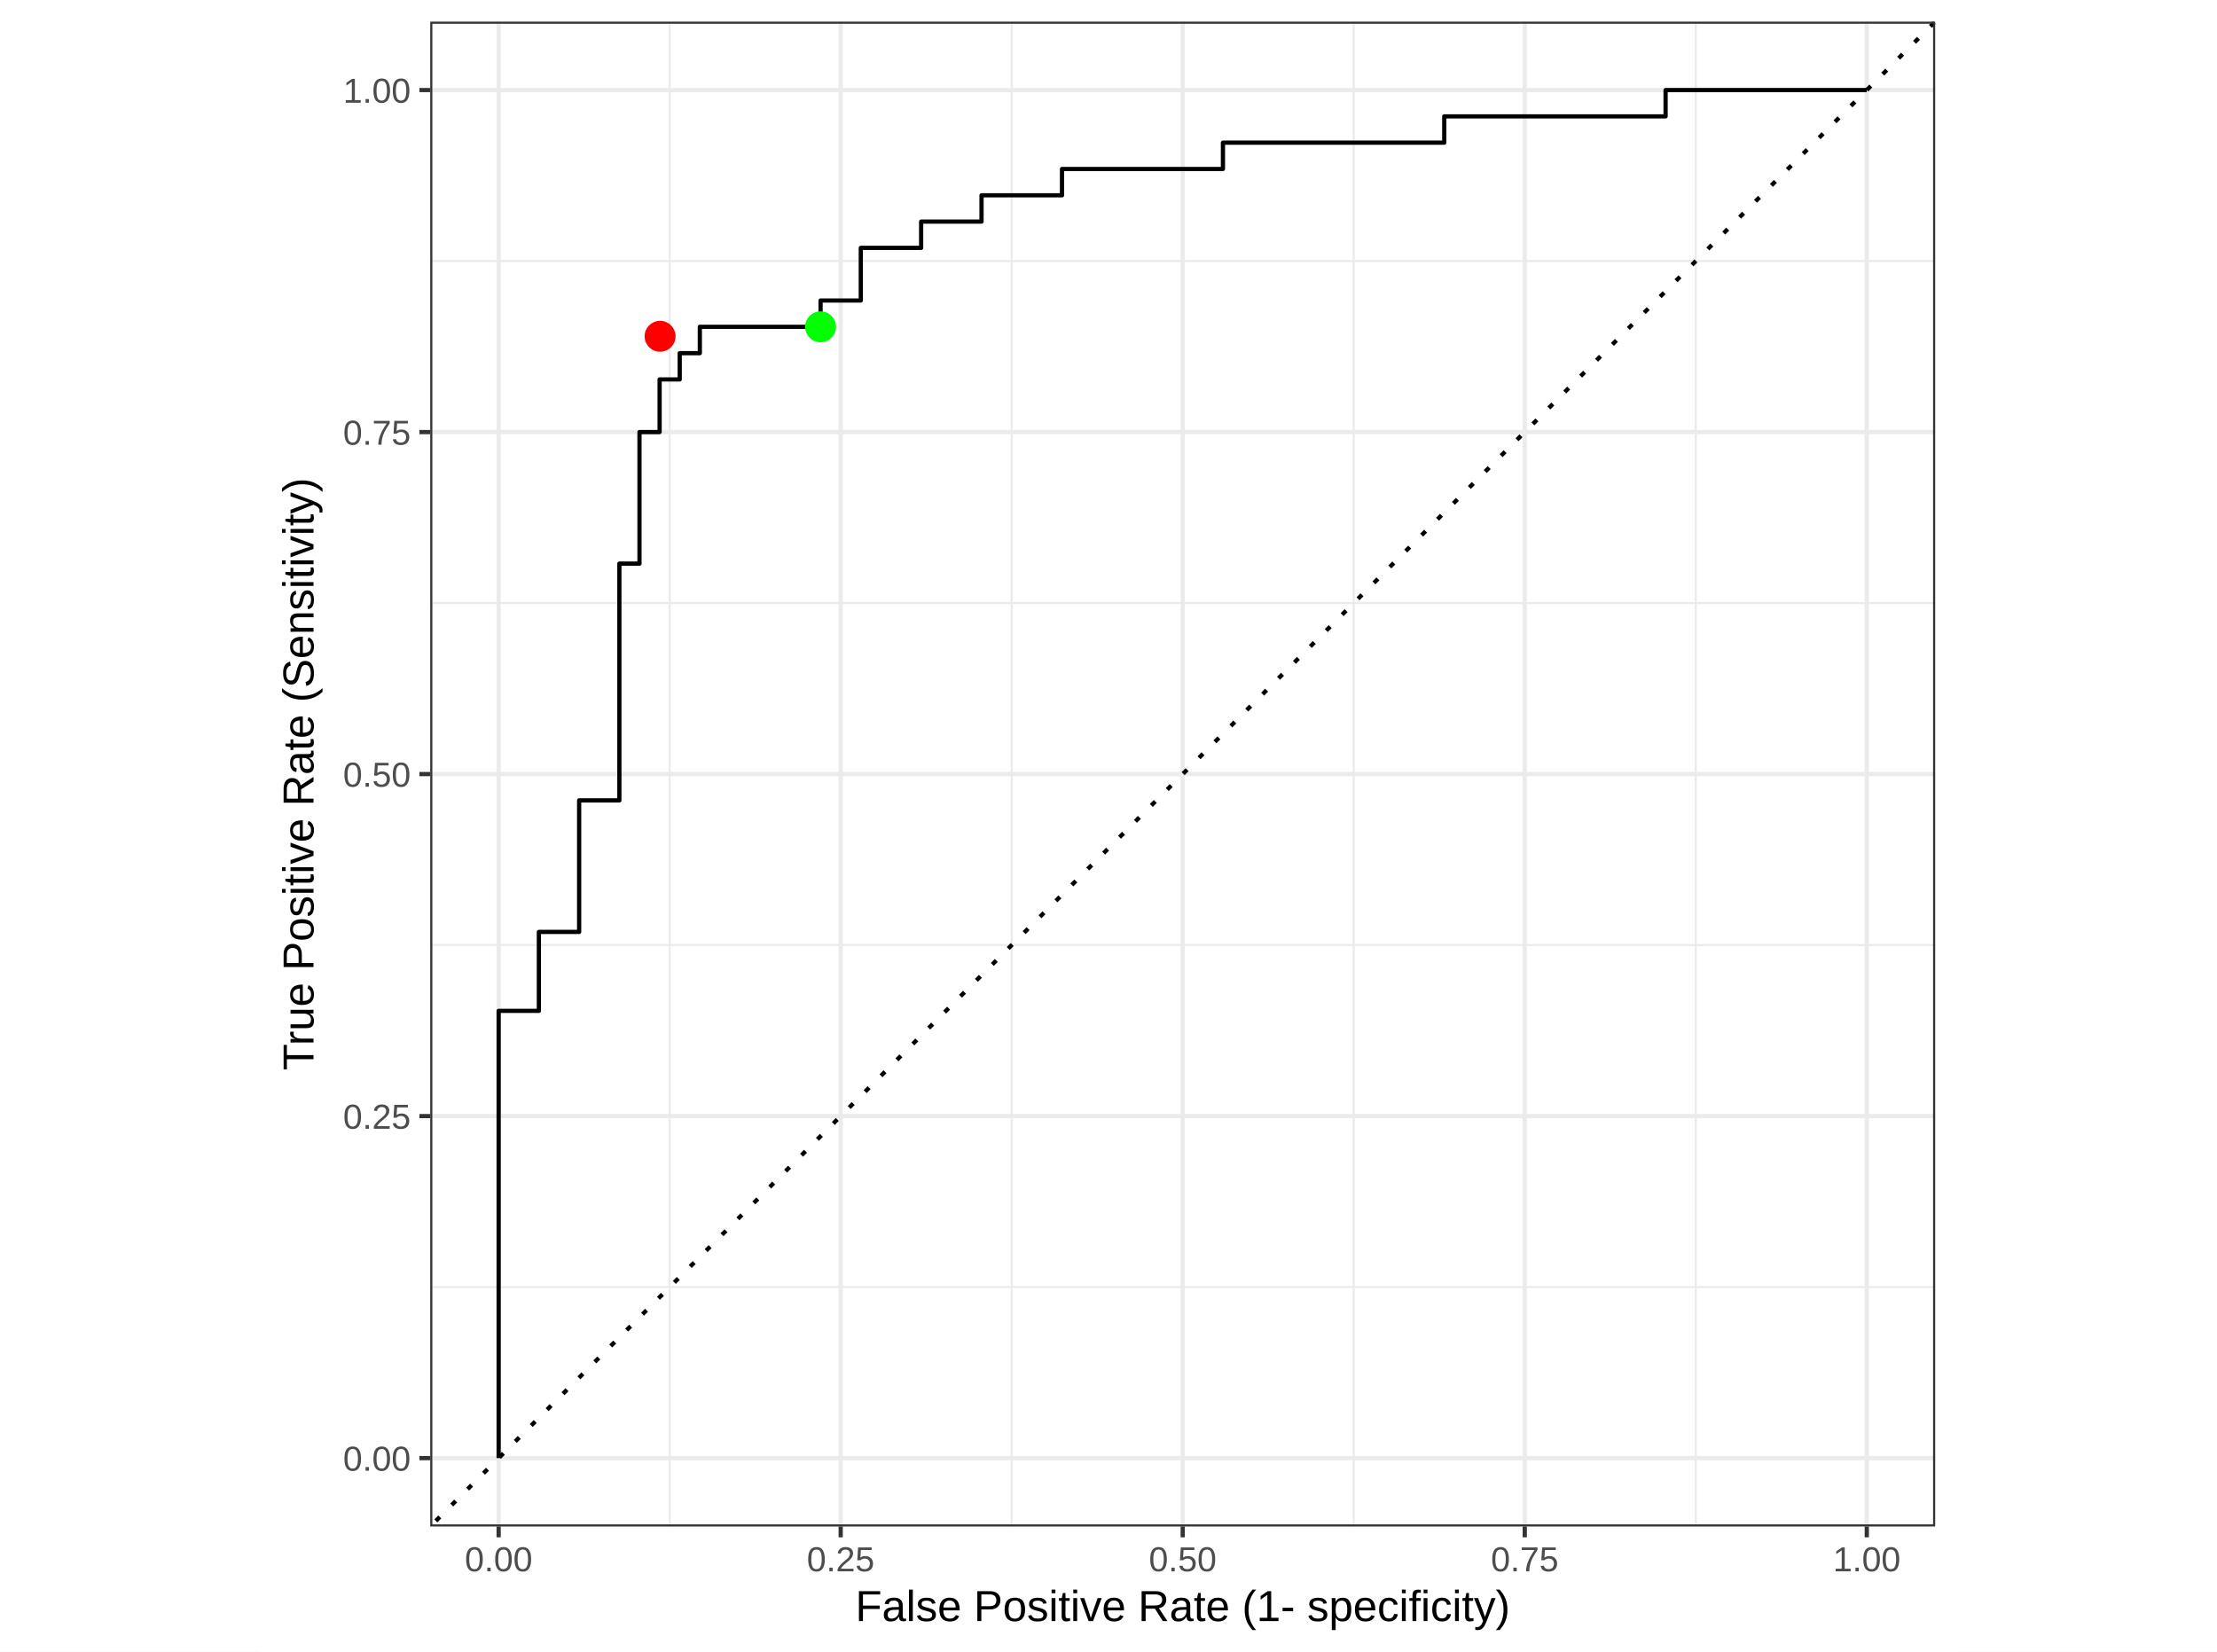
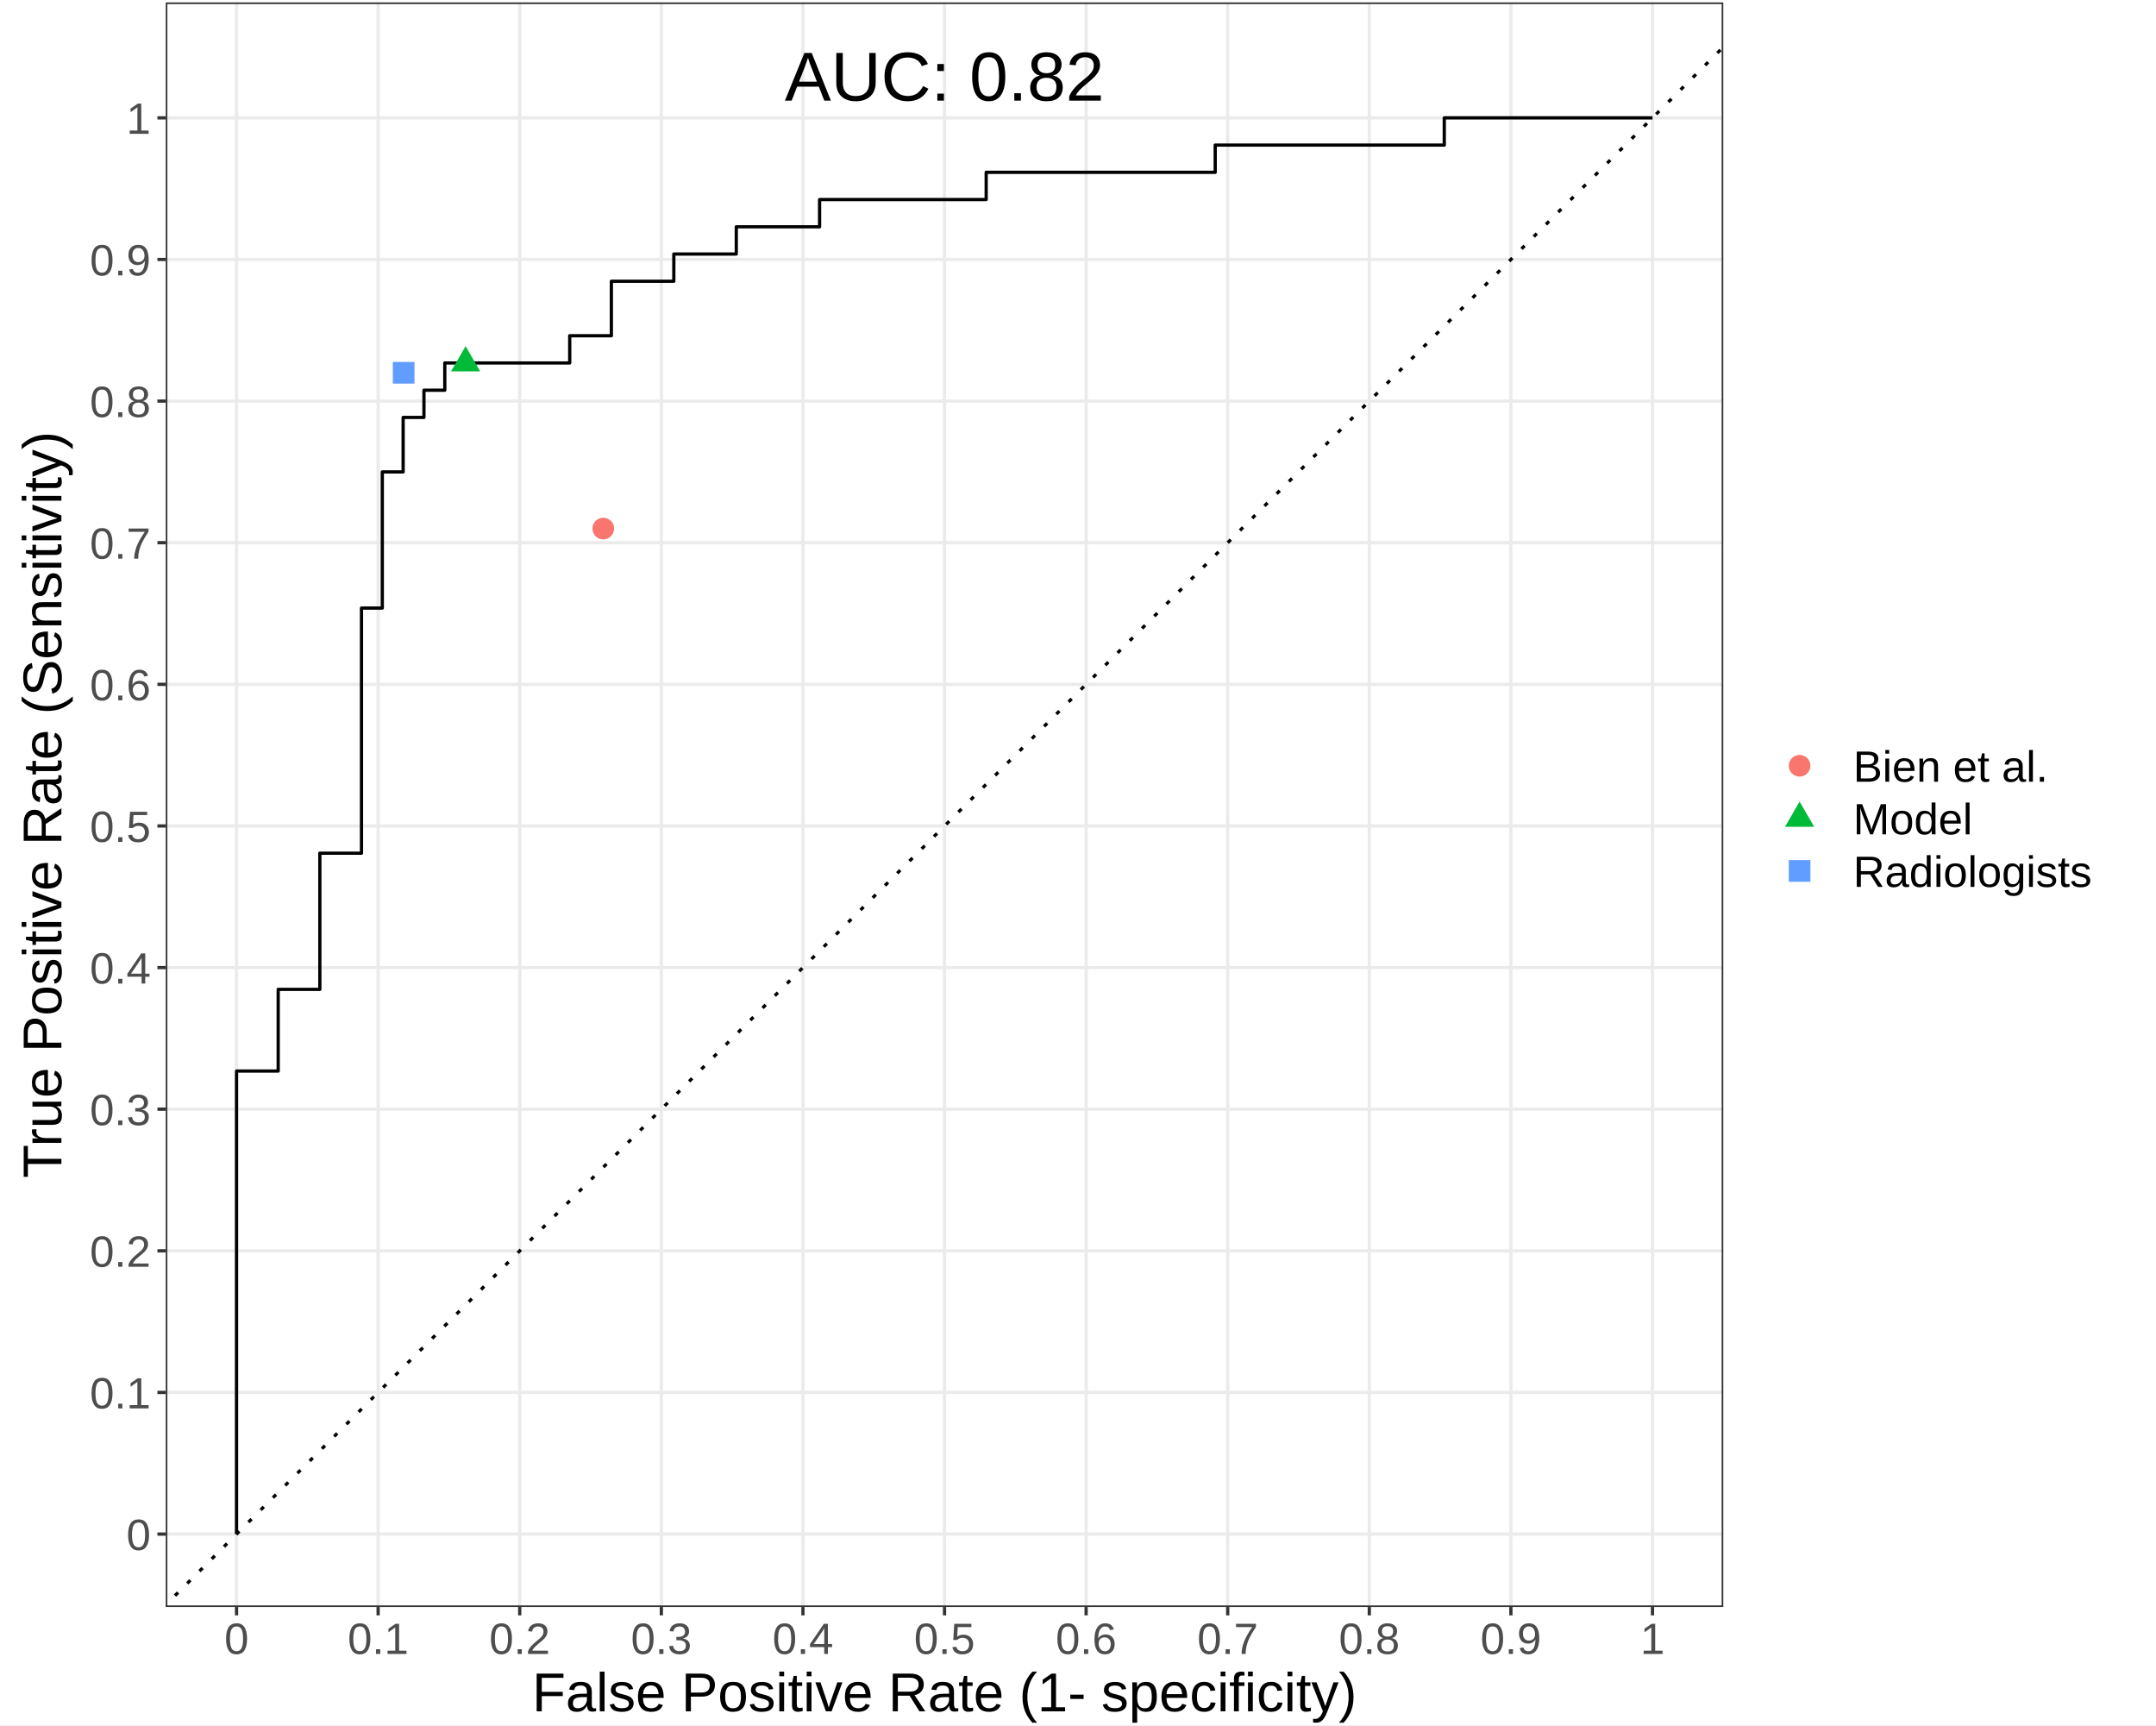
- <svg xmlns="http://www.w3.org/2000/svg" class="svglite" width="561.00pt" height="418.00pt" viewBox="0 0 561.00 418.00">
+ <svg xmlns="http://www.w3.org/2000/svg" class="svglite" width="708.66pt" height="566.93pt" viewBox="0 0 708.66 566.93">
  <defs>
    <style type="text/css">
    .svglite line, .svglite polyline, .svglite polygon, .svglite path, .svglite rect, .svglite circle {
      fill: none;
      stroke: #000000;
      stroke-linecap: round;
      stroke-linejoin: round;
      stroke-miterlimit: 10.00;
    }
  </style>
  </defs>
  <rect width="100%" height="100%" style="stroke: none; fill: #FFFFFF;" />
  <defs>
-     <clipPath id="cpMC4wMHw1NjEuMDB8MC4wMHw0MTguMDA=">
-       <rect x="0.00" y="0.00" width="561.00" height="418.00" />
+     <clipPath id="cpMC4wMHw3MDguNjZ8MC4wMHw1NjYuOTM=">
+       <rect x="0.00" y="0.00" width="708.66" height="566.93" />
    </clipPath>
  </defs>
-   <g clip-path="url(#cpMC4wMHw1NjEuMDB8MC4wMHw0MTguMDA=)">
+   <g clip-path="url(#cpMC4wMHw3MDguNjZ8MC4wMHw1NjYuOTM=)">
</g>
  <defs>
-     <clipPath id="cpNjUuODN8NDk1LjE3fDAuMDB8NDE4LjAw">
-       <rect x="65.83" y="0.00" width="429.33" height="418.00" />
+     <clipPath id="cpNi4yNnw3MDIuNDF8MC4wMHw1NjYuOTM=">
+       <rect x="6.26" y="0.00" width="696.15" height="566.93" />
    </clipPath>
  </defs>
-   <g clip-path="url(#cpNjUuODN8NDk1LjE3fDAuMDB8NDE4LjAw)">
-     <rect x="65.83" y="0.00" width="429.33" height="418.00" style="stroke-width: 1.07; stroke: #FFFFFF; fill: #FFFFFF;" />
+   <g clip-path="url(#cpNi4yNnw3MDIuNDF8MC4wMHw1NjYuOTM=)">
+     <rect x="6.26" y="0.00" width="696.15" height="566.93" style="stroke-width: 1.07; stroke: #FFFFFF; fill: #FFFFFF;" />
  </g>
-   <g clip-path="url(#cpMC4wMHw1NjEuMDB8MC4wMHw0MTguMDA=)">
+   <g clip-path="url(#cpMC4wMHw3MDguNjZ8MC4wMHw1NjYuOTM=)">
</g>
  <defs>
-     <clipPath id="cpMTA4Ljg3fDQ4OS42OXw1LjQ4fDM4Ni4yOQ==">
-       <rect x="108.87" y="5.48" width="380.82" height="380.82" />
+     <clipPath id="cpNTQuNDh8NTY2LjQzfDAuODB8NTI4LjEx">
+       <rect x="54.48" y="0.80" width="511.95" height="527.31" />
    </clipPath>
  </defs>
-   <g clip-path="url(#cpMTA4Ljg3fDQ4OS42OXw1LjQ4fDM4Ni4yOQ==)">
-     <rect x="108.87" y="5.48" width="380.82" height="380.82" style="stroke-width: 1.07; stroke: none; fill: #FFFFFF;" />
-     <polyline points="108.87,325.71 489.69,325.71 " style="stroke-width: 0.53; stroke: #EBEBEB; stroke-linecap: butt;" />
-     <polyline points="108.87,239.16 489.69,239.16 " style="stroke-width: 0.53; stroke: #EBEBEB; stroke-linecap: butt;" />
-     <polyline points="108.87,152.61 489.69,152.61 " style="stroke-width: 0.53; stroke: #EBEBEB; stroke-linecap: butt;" />
-     <polyline points="108.87,66.06 489.69,66.06 " style="stroke-width: 0.53; stroke: #EBEBEB; stroke-linecap: butt;" />
-     <polyline points="169.46,386.29 169.46,5.48 " style="stroke-width: 0.53; stroke: #EBEBEB; stroke-linecap: butt;" />
-     <polyline points="256.00,386.29 256.00,5.48 " style="stroke-width: 0.53; stroke: #EBEBEB; stroke-linecap: butt;" />
-     <polyline points="342.55,386.29 342.55,5.48 " style="stroke-width: 0.53; stroke: #EBEBEB; stroke-linecap: butt;" />
-     <polyline points="429.10,386.29 429.10,5.48 " style="stroke-width: 0.53; stroke: #EBEBEB; stroke-linecap: butt;" />
-     <polyline points="108.87,368.99 489.69,368.99 " style="stroke-width: 1.07; stroke: #EBEBEB; stroke-linecap: butt;" />
-     <polyline points="108.87,282.44 489.69,282.44 " style="stroke-width: 1.07; stroke: #EBEBEB; stroke-linecap: butt;" />
-     <polyline points="108.87,195.89 489.69,195.89 " style="stroke-width: 1.07; stroke: #EBEBEB; stroke-linecap: butt;" />
-     <polyline points="108.87,109.34 489.69,109.34 " style="stroke-width: 1.07; stroke: #EBEBEB; stroke-linecap: butt;" />
-     <polyline points="108.87,22.79 489.69,22.79 " style="stroke-width: 1.07; stroke: #EBEBEB; stroke-linecap: butt;" />
-     <polyline points="126.18,386.29 126.18,5.48 " style="stroke-width: 1.07; stroke: #EBEBEB; stroke-linecap: butt;" />
-     <polyline points="212.73,386.29 212.73,5.48 " style="stroke-width: 1.07; stroke: #EBEBEB; stroke-linecap: butt;" />
-     <polyline points="299.28,386.29 299.28,5.48 " style="stroke-width: 1.07; stroke: #EBEBEB; stroke-linecap: butt;" />
-     <polyline points="385.83,386.29 385.83,5.48 " style="stroke-width: 1.07; stroke: #EBEBEB; stroke-linecap: butt;" />
-     <polyline points="472.38,386.29 472.38,5.48 " style="stroke-width: 1.07; stroke: #EBEBEB; stroke-linecap: butt;" />
-     <polyline points="472.38,22.79 472.38,22.79 467.29,22.79 462.19,22.79 457.10,22.79 452.01,22.79 446.92,22.79 441.83,22.79 436.74,22.79 431.65,22.79 426.56,22.79 421.47,22.79 421.47,29.45 416.37,29.45 411.28,29.45 406.19,29.45 401.10,29.45 396.01,29.45 390.92,29.45 385.83,29.45 380.74,29.45 375.65,29.45 370.55,29.45 365.46,29.45 365.46,36.10 360.37,36.10 355.28,36.10 350.19,36.10 345.10,36.10 340.01,36.10 334.92,36.10 329.83,36.10 324.73,36.10 319.64,36.10 314.55,36.10 309.46,36.10 309.46,42.76 304.37,42.76 299.28,42.76 294.19,42.76 289.10,42.76 284.01,42.76 278.91,42.76 273.82,42.76 268.73,42.76 268.73,49.42 263.64,49.42 258.55,49.42 253.46,49.42 248.37,49.42 248.37,56.08 243.28,56.08 238.19,56.08 233.09,56.08 233.09,62.73 228.00,62.73 222.91,62.73 217.82,62.73 217.82,69.39 217.82,76.05 212.73,76.05 207.64,76.05 207.64,82.71 202.55,82.71 197.46,82.71 192.37,82.71 187.27,82.71 182.18,82.71 177.09,82.71 177.09,89.37 172.00,89.37 172.00,96.02 166.91,96.02 166.91,102.68 166.91,109.34 161.82,109.34 161.82,116.00 161.82,122.65 161.82,129.31 161.82,135.97 161.82,142.63 156.73,142.63 156.73,149.28 156.73,155.94 156.73,162.60 156.73,169.26 156.73,175.91 156.73,182.57 156.73,189.23 156.73,195.89 156.73,202.54 151.64,202.54 146.55,202.54 146.55,209.20 146.55,215.86 146.55,222.52 146.55,229.18 146.55,235.83 141.45,235.83 136.36,235.83 136.36,242.49 136.36,249.15 136.36,255.81 131.27,255.81 126.18,255.81 126.18,262.46 126.18,269.12 126.18,275.78 126.18,282.44 126.18,289.09 126.18,295.75 126.18,302.41 126.18,309.07 126.18,315.72 126.18,322.38 126.18,329.04 126.18,335.70 126.18,342.35 126.18,349.01 126.18,355.67 126.18,362.33 126.18,368.99 " style="stroke-width: 1.07; stroke-linecap: butt;" />
-     <line x1="-271.94" y1="767.11" x2="870.50" y2="-375.34" style="stroke-width: 1.07; stroke-dasharray: 1.42,4.27; stroke-linecap: butt;" />
-     <circle cx="167.03" cy="85.10" r="3.56" style="stroke-width: 0.71; stroke: #FF0000; fill: #FF0000;" />
-     <circle cx="207.64" cy="82.71" r="3.56" style="stroke-width: 0.71; stroke: #00FF00; fill: #00FF00;" />
-     <rect x="108.87" y="5.48" width="380.82" height="380.82" style="stroke-width: 1.07; stroke: #333333;" />
+   <g clip-path="url(#cpNTQuNDh8NTY2LjQzfDAuODB8NTI4LjEx)">
+     <rect x="54.48" y="0.80" width="511.95" height="527.31" style="stroke-width: 1.07; stroke: none; fill: #FFFFFF;" />
+     <polyline points="54.48,504.14 566.43,504.14 " style="stroke-width: 1.07; stroke: #EBEBEB; stroke-linecap: butt;" />
+     <polyline points="54.48,457.60 566.43,457.60 " style="stroke-width: 1.07; stroke: #EBEBEB; stroke-linecap: butt;" />
+     <polyline points="54.48,411.06 566.43,411.06 " style="stroke-width: 1.07; stroke: #EBEBEB; stroke-linecap: butt;" />
+     <polyline points="54.48,364.51 566.43,364.51 " style="stroke-width: 1.07; stroke: #EBEBEB; stroke-linecap: butt;" />
+     <polyline points="54.48,317.97 566.43,317.97 " style="stroke-width: 1.07; stroke: #EBEBEB; stroke-linecap: butt;" />
+     <polyline points="54.48,271.43 566.43,271.43 " style="stroke-width: 1.07; stroke: #EBEBEB; stroke-linecap: butt;" />
+     <polyline points="54.48,224.89 566.43,224.89 " style="stroke-width: 1.07; stroke: #EBEBEB; stroke-linecap: butt;" />
+     <polyline points="54.48,178.35 566.43,178.35 " style="stroke-width: 1.07; stroke: #EBEBEB; stroke-linecap: butt;" />
+     <polyline points="54.48,131.81 566.43,131.81 " style="stroke-width: 1.07; stroke: #EBEBEB; stroke-linecap: butt;" />
+     <polyline points="54.48,85.27 566.43,85.27 " style="stroke-width: 1.07; stroke: #EBEBEB; stroke-linecap: butt;" />
+     <polyline points="54.48,38.73 566.43,38.73 " style="stroke-width: 1.07; stroke: #EBEBEB; stroke-linecap: butt;" />
+     <polyline points="77.75,528.11 77.75,0.80 " style="stroke-width: 1.07; stroke: #EBEBEB; stroke-linecap: butt;" />
+     <polyline points="124.29,528.11 124.29,0.80 " style="stroke-width: 1.07; stroke: #EBEBEB; stroke-linecap: butt;" />
+     <polyline points="170.83,528.11 170.83,0.80 " style="stroke-width: 1.07; stroke: #EBEBEB; stroke-linecap: butt;" />
+     <polyline points="217.38,528.11 217.38,0.80 " style="stroke-width: 1.07; stroke: #EBEBEB; stroke-linecap: butt;" />
+     <polyline points="263.92,528.11 263.92,0.80 " style="stroke-width: 1.07; stroke: #EBEBEB; stroke-linecap: butt;" />
+     <polyline points="310.46,528.11 310.46,0.80 " style="stroke-width: 1.07; stroke: #EBEBEB; stroke-linecap: butt;" />
+     <polyline points="357.00,528.11 357.00,0.80 " style="stroke-width: 1.07; stroke: #EBEBEB; stroke-linecap: butt;" />
+     <polyline points="403.54,528.11 403.54,0.80 " style="stroke-width: 1.07; stroke: #EBEBEB; stroke-linecap: butt;" />
+     <polyline points="450.08,528.11 450.08,0.80 " style="stroke-width: 1.07; stroke: #EBEBEB; stroke-linecap: butt;" />
+     <polyline points="496.62,528.11 496.62,0.80 " style="stroke-width: 1.07; stroke: #EBEBEB; stroke-linecap: butt;" />
+     <polyline points="543.16,528.11 543.16,0.80 " style="stroke-width: 1.07; stroke: #EBEBEB; stroke-linecap: butt;" />
+     <polyline points="543.16,38.73 543.16,38.73 536.32,38.73 529.47,38.73 522.63,38.73 515.79,38.73 508.94,38.73 502.10,38.73 495.25,38.73 488.41,38.73 481.56,38.73 474.72,38.73 474.72,47.68 467.88,47.68 461.03,47.68 454.19,47.68 447.34,47.68 440.50,47.68 433.65,47.68 426.81,47.68 419.97,47.68 413.12,47.68 406.28,47.68 399.43,47.68 399.43,56.63 392.59,56.63 385.74,56.63 378.90,56.63 372.06,56.63 365.21,56.63 358.37,56.63 351.52,56.63 344.68,56.63 337.83,56.63 330.99,56.63 324.15,56.63 324.15,65.58 317.30,65.58 310.46,65.58 303.61,65.58 296.77,65.58 289.92,65.58 283.08,65.58 276.24,65.58 269.39,65.58 269.39,74.53 262.55,74.53 255.70,74.53 248.86,74.53 242.01,74.53 242.01,83.48 235.17,83.48 228.33,83.48 221.48,83.48 221.48,92.43 214.64,92.43 207.79,92.43 200.95,92.43 200.95,101.38 200.95,110.33 194.11,110.33 187.26,110.33 187.26,119.28 180.42,119.28 173.57,119.28 166.73,119.28 159.88,119.28 153.04,119.28 146.20,119.28 146.20,128.23 139.35,128.23 139.35,137.18 132.51,137.18 132.51,146.13 132.51,155.08 125.66,155.08 125.66,164.03 125.66,172.98 125.66,181.93 125.66,190.88 125.66,199.83 118.82,199.83 118.82,208.78 118.82,217.73 118.82,226.68 118.82,235.63 118.82,244.58 118.82,253.53 118.82,262.48 118.82,271.43 118.82,280.38 111.97,280.38 105.13,280.38 105.13,289.33 105.13,298.28 105.13,307.23 105.13,316.18 105.13,325.13 98.29,325.13 91.44,325.13 91.44,334.08 91.44,343.03 91.44,351.98 84.60,351.98 77.75,351.98 77.75,360.93 77.75,369.88 77.75,378.83 77.75,387.78 77.75,396.73 77.75,405.69 77.75,414.64 77.75,423.59 77.75,432.54 77.75,441.49 77.75,450.44 77.75,459.39 77.75,468.34 77.75,477.29 77.75,486.24 77.75,495.19 77.75,504.14 " style="stroke-width: 1.07; stroke-linecap: butt;" />
+     <line x1="-457.47" y1="1039.36" x2="1078.38" y2="-496.49" style="stroke-width: 1.07; stroke-dasharray: 1.42,4.27; stroke-linecap: butt;" />
+     <polygon points="153.04,113.75 157.83,122.04 148.25,122.04 " style="stroke-width: 0.71; stroke: none; fill: #00BA38;" />
+     <circle cx="198.29" cy="173.70" r="3.56" style="stroke-width: 0.71; stroke: none; fill: #F8766D;" />
+     <polygon points="129.12,126.06 136.23,126.06 136.23,118.95 129.12,118.95 " style="stroke-width: 0.71; stroke: none; fill: #619CFF;" />
+     <text x="310.46" y="33.06" text-anchor="middle" style="font-size: 22.76px; font-family: Arial;" textLength="113.64px" lengthAdjust="spacingAndGlyphs">AUC: 0.82</text>
+     <rect x="54.48" y="0.80" width="511.95" height="527.31" style="stroke-width: 1.07; stroke: #333333;" />
  </g>
-   <g clip-path="url(#cpMC4wMHw1NjEuMDB8MC4wMHw0MTguMDA=)">
-     <text x="103.94" y="372.19" text-anchor="end" style="font-size: 8.80px; fill: #4D4D4D; font-family: Arial;" textLength="19.58px" lengthAdjust="spacingAndGlyphs">0.00</text>
-     <text x="103.94" y="285.64" text-anchor="end" style="font-size: 8.80px; fill: #4D4D4D; font-family: Arial;" textLength="19.58px" lengthAdjust="spacingAndGlyphs">0.25</text>
-     <text x="103.94" y="199.09" text-anchor="end" style="font-size: 8.80px; fill: #4D4D4D; font-family: Arial;" textLength="19.58px" lengthAdjust="spacingAndGlyphs">0.50</text>
-     <text x="103.94" y="112.55" text-anchor="end" style="font-size: 8.80px; fill: #4D4D4D; font-family: Arial;" textLength="19.58px" lengthAdjust="spacingAndGlyphs">0.75</text>
-     <text x="103.94" y="26.00" text-anchor="end" style="font-size: 8.80px; fill: #4D4D4D; font-family: Arial;" textLength="19.58px" lengthAdjust="spacingAndGlyphs">1.00</text>
-     <polyline points="106.13,368.99 108.87,368.99 " style="stroke-width: 1.07; stroke: #333333; stroke-linecap: butt;" />
-     <polyline points="106.13,282.44 108.87,282.44 " style="stroke-width: 1.07; stroke: #333333; stroke-linecap: butt;" />
-     <polyline points="106.13,195.89 108.87,195.89 " style="stroke-width: 1.07; stroke: #333333; stroke-linecap: butt;" />
-     <polyline points="106.13,109.34 108.87,109.34 " style="stroke-width: 1.07; stroke: #333333; stroke-linecap: butt;" />
-     <polyline points="106.13,22.79 108.87,22.79 " style="stroke-width: 1.07; stroke: #333333; stroke-linecap: butt;" />
-     <polyline points="126.18,389.03 126.18,386.29 " style="stroke-width: 1.07; stroke: #333333; stroke-linecap: butt;" />
-     <polyline points="212.73,389.03 212.73,386.29 " style="stroke-width: 1.07; stroke: #333333; stroke-linecap: butt;" />
-     <polyline points="299.28,389.03 299.28,386.29 " style="stroke-width: 1.07; stroke: #333333; stroke-linecap: butt;" />
-     <polyline points="385.83,389.03 385.83,386.29 " style="stroke-width: 1.07; stroke: #333333; stroke-linecap: butt;" />
-     <polyline points="472.38,389.03 472.38,386.29 " style="stroke-width: 1.07; stroke: #333333; stroke-linecap: butt;" />
-     <text x="126.18" y="397.64" text-anchor="middle" style="font-size: 8.80px; fill: #4D4D4D; font-family: Arial;" textLength="19.58px" lengthAdjust="spacingAndGlyphs">0.00</text>
-     <text x="212.73" y="397.64" text-anchor="middle" style="font-size: 8.80px; fill: #4D4D4D; font-family: Arial;" textLength="19.58px" lengthAdjust="spacingAndGlyphs">0.25</text>
-     <text x="299.28" y="397.64" text-anchor="middle" style="font-size: 8.80px; fill: #4D4D4D; font-family: Arial;" textLength="19.58px" lengthAdjust="spacingAndGlyphs">0.50</text>
-     <text x="385.83" y="397.64" text-anchor="middle" style="font-size: 8.80px; fill: #4D4D4D; font-family: Arial;" textLength="19.58px" lengthAdjust="spacingAndGlyphs">0.75</text>
-     <text x="472.38" y="397.64" text-anchor="middle" style="font-size: 8.80px; fill: #4D4D4D; font-family: Arial;" textLength="19.58px" lengthAdjust="spacingAndGlyphs">1.00</text>
-     <text x="299.28" y="410.23" text-anchor="middle" style="font-size: 11.00px; font-family: Arial;" textLength="184.26px" lengthAdjust="spacingAndGlyphs">False Positive Rate (1- specificity)</text>
-     <text transform="translate(79.33,195.89) rotate(-90)" text-anchor="middle" style="font-size: 11.00px; font-family: Arial;" textLength="167.35px" lengthAdjust="spacingAndGlyphs">True Positive Rate (Sensitivity)</text>
+   <g clip-path="url(#cpMC4wMHw3MDguNjZ8MC4wMHw1NjYuOTM=)">
+     <text x="49.55" y="509.38" text-anchor="end" style="font-size: 14.40px; fill: #4D4D4D; font-family: Arial;" textLength="9.16px" lengthAdjust="spacingAndGlyphs">0</text>
+     <text x="49.55" y="462.84" text-anchor="end" style="font-size: 14.40px; fill: #4D4D4D; font-family: Arial;" textLength="22.89px" lengthAdjust="spacingAndGlyphs">0.1</text>
+     <text x="49.55" y="416.30" text-anchor="end" style="font-size: 14.40px; fill: #4D4D4D; font-family: Arial;" textLength="22.89px" lengthAdjust="spacingAndGlyphs">0.2</text>
+     <text x="49.55" y="369.76" text-anchor="end" style="font-size: 14.40px; fill: #4D4D4D; font-family: Arial;" textLength="22.89px" lengthAdjust="spacingAndGlyphs">0.3</text>
+     <text x="49.55" y="323.22" text-anchor="end" style="font-size: 14.40px; fill: #4D4D4D; font-family: Arial;" textLength="22.89px" lengthAdjust="spacingAndGlyphs">0.4</text>
+     <text x="49.55" y="276.68" text-anchor="end" style="font-size: 14.40px; fill: #4D4D4D; font-family: Arial;" textLength="22.89px" lengthAdjust="spacingAndGlyphs">0.5</text>
+     <text x="49.55" y="230.14" text-anchor="end" style="font-size: 14.40px; fill: #4D4D4D; font-family: Arial;" textLength="22.89px" lengthAdjust="spacingAndGlyphs">0.6</text>
+     <text x="49.55" y="183.60" text-anchor="end" style="font-size: 14.40px; fill: #4D4D4D; font-family: Arial;" textLength="22.89px" lengthAdjust="spacingAndGlyphs">0.7</text>
+     <text x="49.55" y="137.05" text-anchor="end" style="font-size: 14.40px; fill: #4D4D4D; font-family: Arial;" textLength="22.89px" lengthAdjust="spacingAndGlyphs">0.8</text>
+     <text x="49.55" y="90.51" text-anchor="end" style="font-size: 14.40px; fill: #4D4D4D; font-family: Arial;" textLength="22.89px" lengthAdjust="spacingAndGlyphs">0.9</text>
+     <text x="49.55" y="43.97" text-anchor="end" style="font-size: 14.40px; fill: #4D4D4D; font-family: Arial;" textLength="9.16px" lengthAdjust="spacingAndGlyphs">1</text>
+     <polyline points="51.74,504.14 54.48,504.14 " style="stroke-width: 1.07; stroke: #333333; stroke-linecap: butt;" />
+     <polyline points="51.74,457.60 54.48,457.60 " style="stroke-width: 1.07; stroke: #333333; stroke-linecap: butt;" />
+     <polyline points="51.74,411.06 54.48,411.06 " style="stroke-width: 1.07; stroke: #333333; stroke-linecap: butt;" />
+     <polyline points="51.74,364.51 54.48,364.51 " style="stroke-width: 1.07; stroke: #333333; stroke-linecap: butt;" />
+     <polyline points="51.74,317.97 54.48,317.97 " style="stroke-width: 1.07; stroke: #333333; stroke-linecap: butt;" />
+     <polyline points="51.74,271.43 54.48,271.43 " style="stroke-width: 1.07; stroke: #333333; stroke-linecap: butt;" />
+     <polyline points="51.74,224.89 54.48,224.89 " style="stroke-width: 1.07; stroke: #333333; stroke-linecap: butt;" />
+     <polyline points="51.74,178.35 54.48,178.35 " style="stroke-width: 1.07; stroke: #333333; stroke-linecap: butt;" />
+     <polyline points="51.74,131.81 54.48,131.81 " style="stroke-width: 1.07; stroke: #333333; stroke-linecap: butt;" />
+     <polyline points="51.74,85.27 54.48,85.27 " style="stroke-width: 1.07; stroke: #333333; stroke-linecap: butt;" />
+     <polyline points="51.74,38.73 54.48,38.73 " style="stroke-width: 1.07; stroke: #333333; stroke-linecap: butt;" />
+     <polyline points="77.75,530.85 77.75,528.11 " style="stroke-width: 1.07; stroke: #333333; stroke-linecap: butt;" />
+     <polyline points="124.29,530.85 124.29,528.11 " style="stroke-width: 1.07; stroke: #333333; stroke-linecap: butt;" />
+     <polyline points="170.83,530.85 170.83,528.11 " style="stroke-width: 1.07; stroke: #333333; stroke-linecap: butt;" />
+     <polyline points="217.38,530.85 217.38,528.11 " style="stroke-width: 1.07; stroke: #333333; stroke-linecap: butt;" />
+     <polyline points="263.92,530.85 263.92,528.11 " style="stroke-width: 1.07; stroke: #333333; stroke-linecap: butt;" />
+     <polyline points="310.46,530.85 310.46,528.11 " style="stroke-width: 1.07; stroke: #333333; stroke-linecap: butt;" />
+     <polyline points="357.00,530.85 357.00,528.11 " style="stroke-width: 1.07; stroke: #333333; stroke-linecap: butt;" />
+     <polyline points="403.54,530.85 403.54,528.11 " style="stroke-width: 1.07; stroke: #333333; stroke-linecap: butt;" />
+     <polyline points="450.08,530.85 450.08,528.11 " style="stroke-width: 1.07; stroke: #333333; stroke-linecap: butt;" />
+     <polyline points="496.62,530.85 496.62,528.11 " style="stroke-width: 1.07; stroke: #333333; stroke-linecap: butt;" />
+     <polyline points="543.16,530.85 543.16,528.11 " style="stroke-width: 1.07; stroke: #333333; stroke-linecap: butt;" />
+     <text x="77.75" y="543.53" text-anchor="middle" style="font-size: 14.40px; fill: #4D4D4D; font-family: Arial;" textLength="9.16px" lengthAdjust="spacingAndGlyphs">0</text>
+     <text x="124.29" y="543.53" text-anchor="middle" style="font-size: 14.40px; fill: #4D4D4D; font-family: Arial;" textLength="22.89px" lengthAdjust="spacingAndGlyphs">0.1</text>
+     <text x="170.83" y="543.53" text-anchor="middle" style="font-size: 14.40px; fill: #4D4D4D; font-family: Arial;" textLength="22.89px" lengthAdjust="spacingAndGlyphs">0.2</text>
+     <text x="217.38" y="543.53" text-anchor="middle" style="font-size: 14.40px; fill: #4D4D4D; font-family: Arial;" textLength="22.89px" lengthAdjust="spacingAndGlyphs">0.3</text>
+     <text x="263.92" y="543.53" text-anchor="middle" style="font-size: 14.40px; fill: #4D4D4D; font-family: Arial;" textLength="22.89px" lengthAdjust="spacingAndGlyphs">0.4</text>
+     <text x="310.46" y="543.53" text-anchor="middle" style="font-size: 14.40px; fill: #4D4D4D; font-family: Arial;" textLength="22.89px" lengthAdjust="spacingAndGlyphs">0.5</text>
+     <text x="357.00" y="543.53" text-anchor="middle" style="font-size: 14.40px; fill: #4D4D4D; font-family: Arial;" textLength="22.89px" lengthAdjust="spacingAndGlyphs">0.6</text>
+     <text x="403.54" y="543.53" text-anchor="middle" style="font-size: 14.40px; fill: #4D4D4D; font-family: Arial;" textLength="22.89px" lengthAdjust="spacingAndGlyphs">0.7</text>
+     <text x="450.08" y="543.53" text-anchor="middle" style="font-size: 14.40px; fill: #4D4D4D; font-family: Arial;" textLength="22.89px" lengthAdjust="spacingAndGlyphs">0.8</text>
+     <text x="496.62" y="543.53" text-anchor="middle" style="font-size: 14.40px; fill: #4D4D4D; font-family: Arial;" textLength="22.89px" lengthAdjust="spacingAndGlyphs">0.9</text>
+     <text x="543.16" y="543.53" text-anchor="middle" style="font-size: 14.40px; fill: #4D4D4D; font-family: Arial;" textLength="9.16px" lengthAdjust="spacingAndGlyphs">1</text>
+     <text x="310.46" y="562.39" text-anchor="middle" style="font-size: 18.00px; font-family: Arial;" textLength="301.48px" lengthAdjust="spacingAndGlyphs">False Positive Rate (1- specificity)</text>
+     <text transform="translate(20.18,264.45) rotate(-90)" text-anchor="middle" style="font-size: 18.00px; font-family: Arial;" textLength="273.83px" lengthAdjust="spacingAndGlyphs">True Positive Rate (Sensitivity)</text>
+     <rect x="577.39" y="228.57" width="124.22" height="71.77" style="stroke-width: 1.07; stroke: none; fill: #FFFFFF;" />
+     <rect x="582.87" y="243.01" width="17.28" height="17.28" style="stroke-width: 1.07; stroke: none; fill: #FFFFFF;" />
+     <circle cx="591.51" cy="251.65" r="3.56" style="stroke-width: 0.71; stroke: none; fill: #F8766D;" />
+     <rect x="582.87" y="260.29" width="17.28" height="17.28" style="stroke-width: 1.07; stroke: none; fill: #FFFFFF;" />
+     <polygon points="591.51,263.41 596.30,271.70 586.72,271.70 " style="stroke-width: 0.71; stroke: none; fill: #00BA38;" />
+     <rect x="582.87" y="277.57" width="17.28" height="17.28" style="stroke-width: 1.07; stroke: none; fill: #FFFFFF;" />
+     <polygon points="587.96,289.77 595.07,289.77 595.07,282.66 587.96,282.66 " style="stroke-width: 0.71; stroke: none; fill: #619CFF;" />
+     <text x="609.12" y="256.90" style="font-size: 14.40px; font-family: Arial;" textLength="72.88px" lengthAdjust="spacingAndGlyphs">Bien et al.</text>
+     <text x="609.12" y="274.18" style="font-size: 14.40px; font-family: Arial;" textLength="43.21px" lengthAdjust="spacingAndGlyphs">Model</text>
+     <text x="609.12" y="291.46" style="font-size: 14.40px; font-family: Arial;" textLength="87.01px" lengthAdjust="spacingAndGlyphs">Radiologists</text>
  </g>
</svg>
